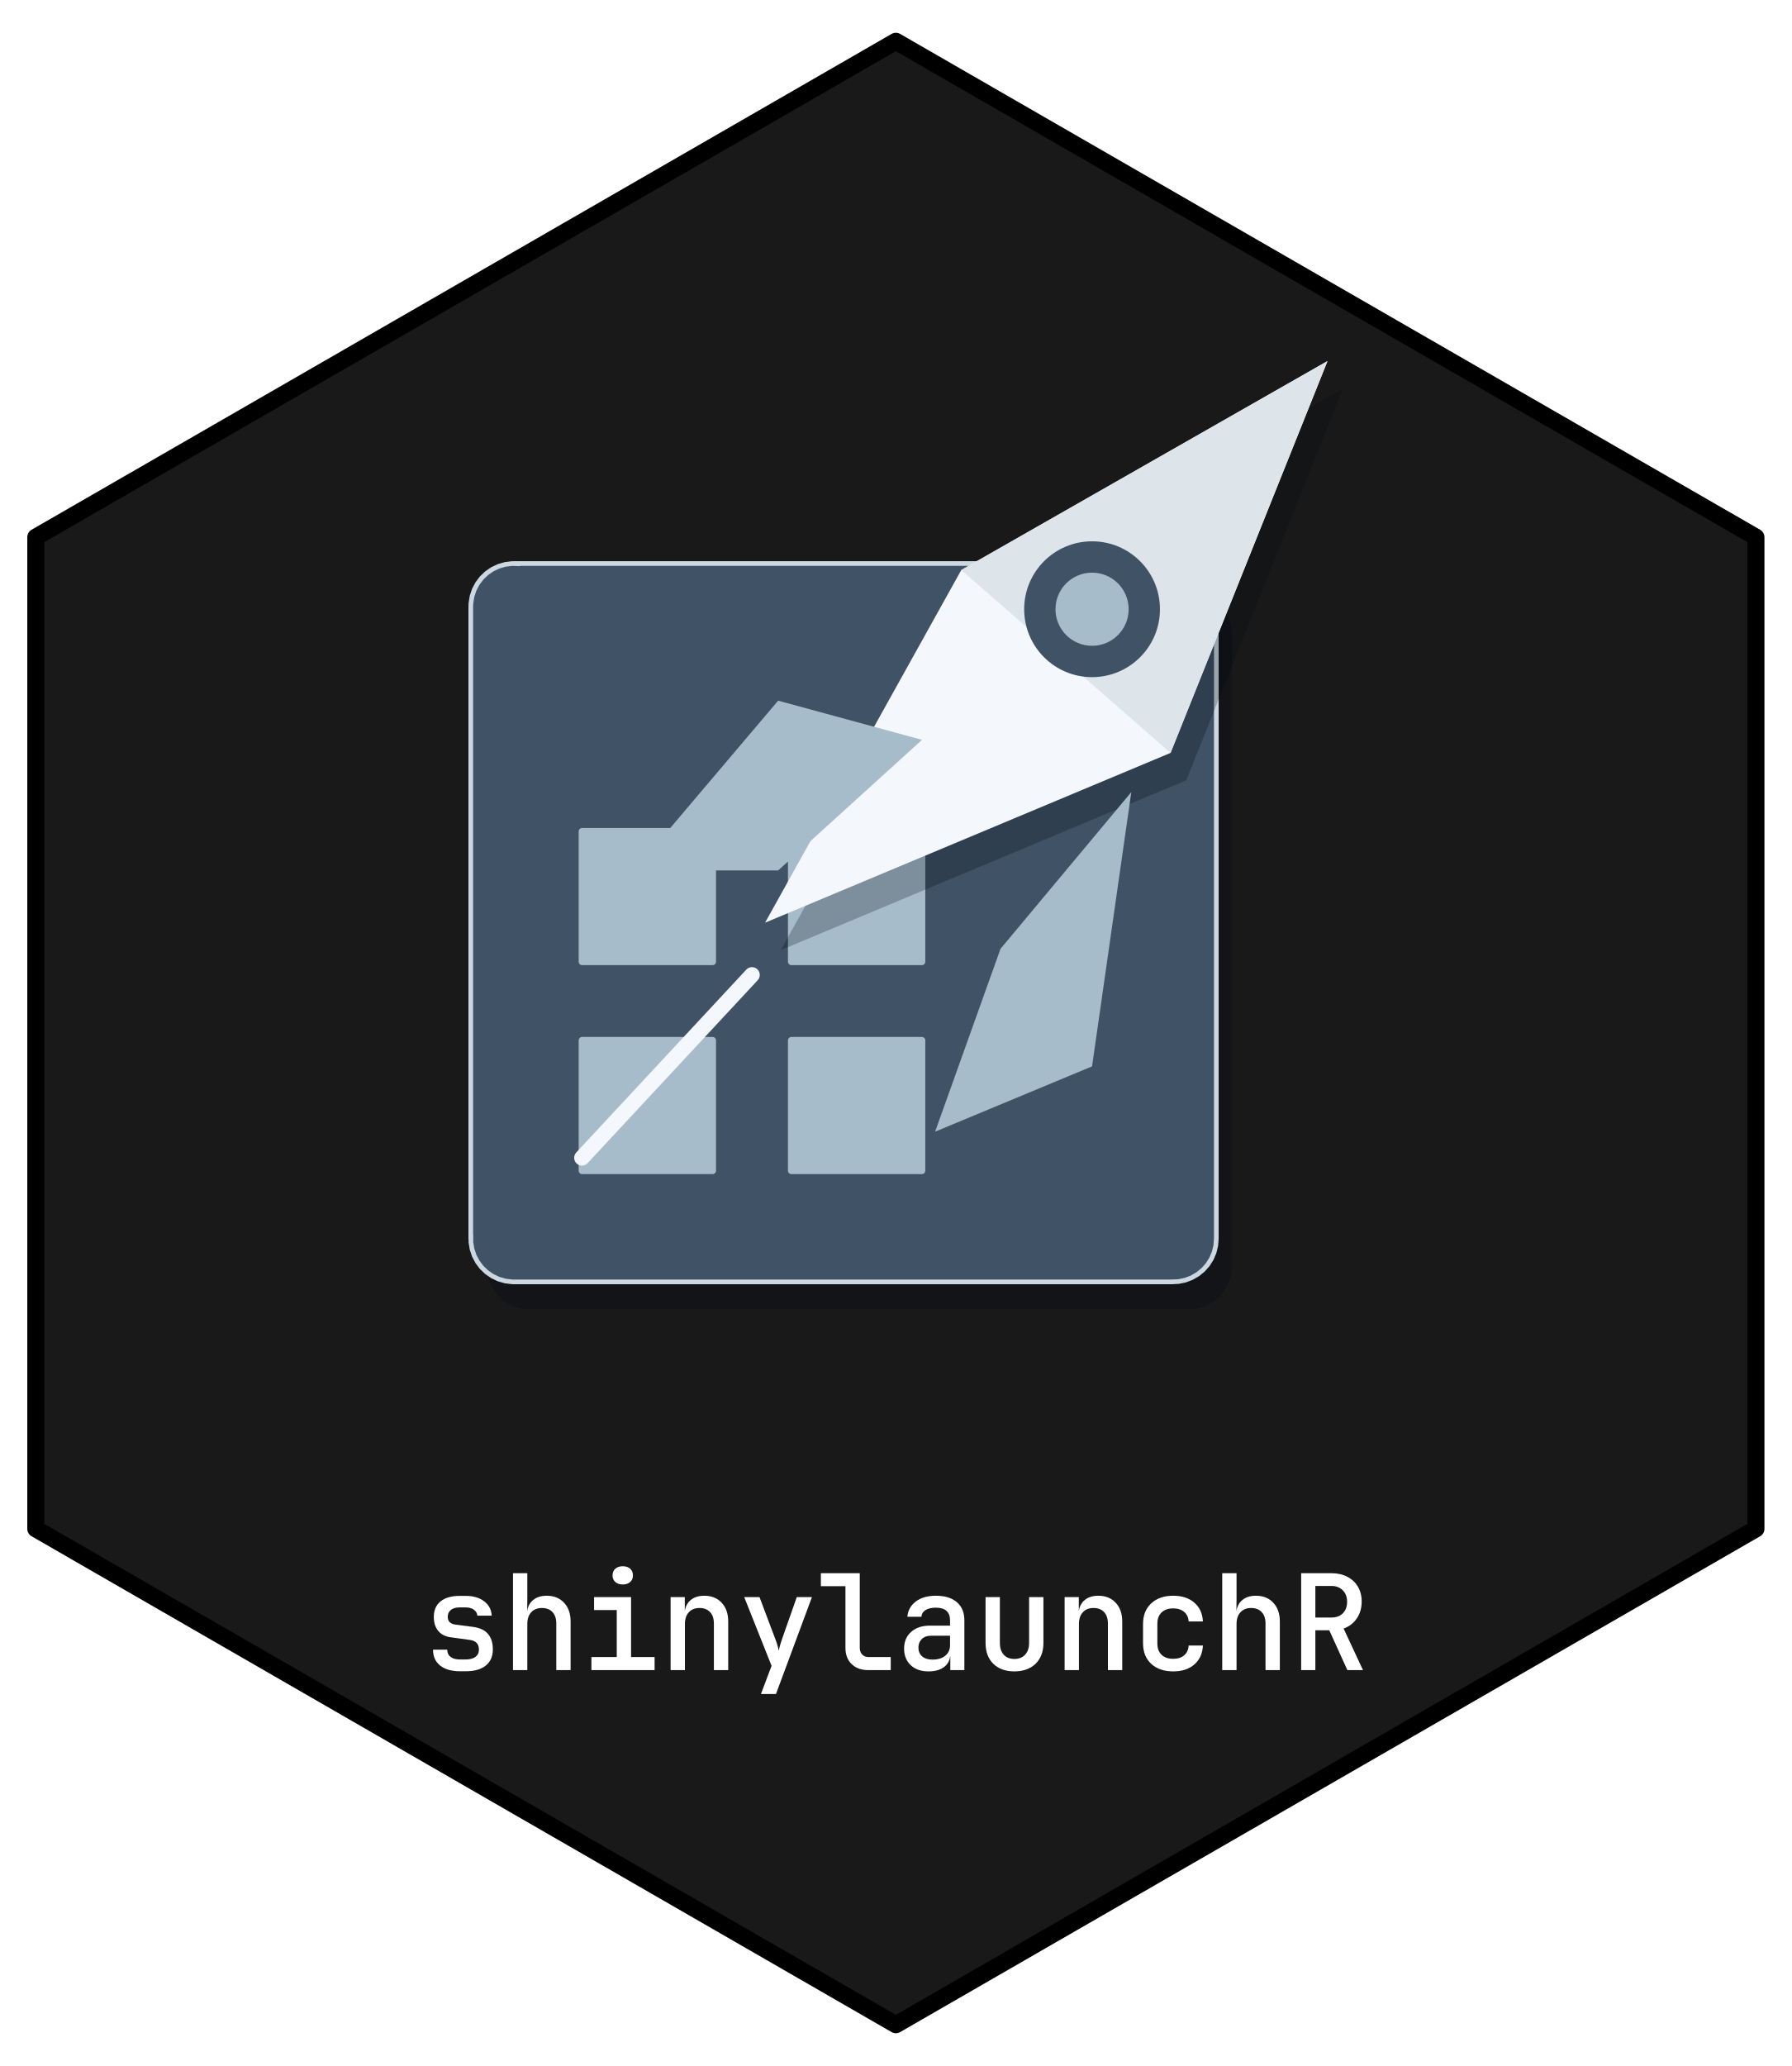
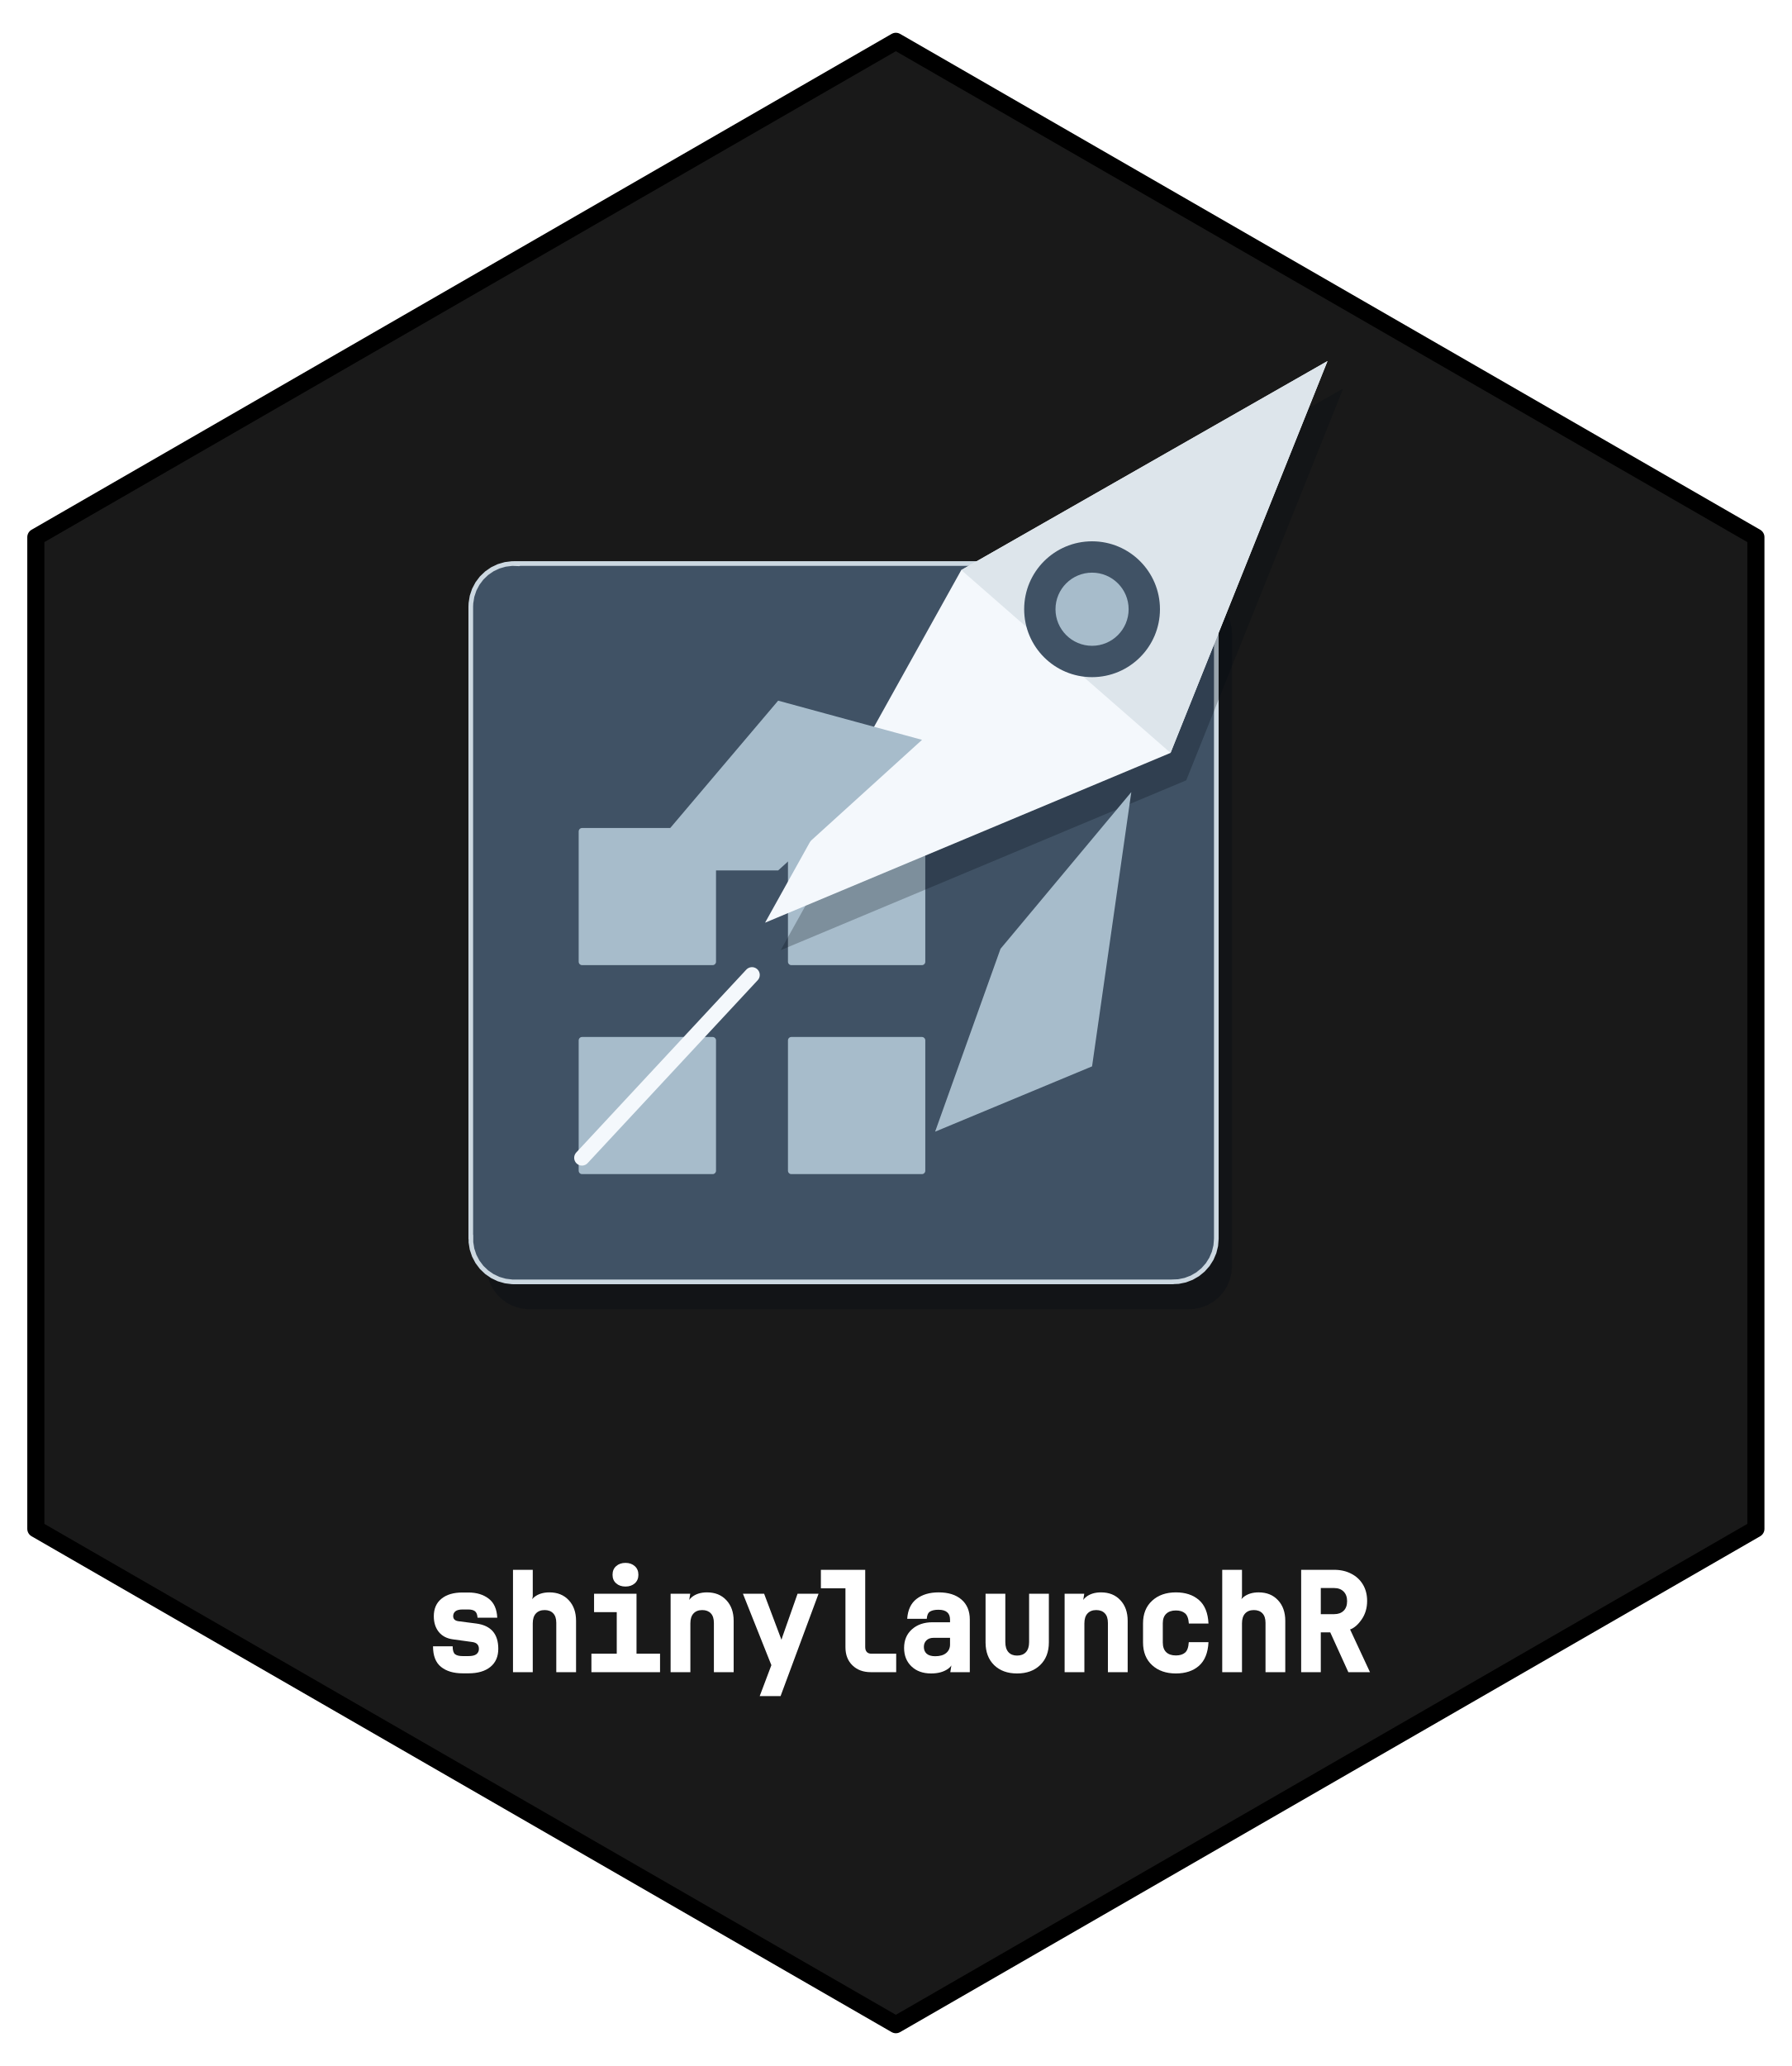
- <svg xmlns="http://www.w3.org/2000/svg" xmlns:xlink="http://www.w3.org/1999/xlink" width="432pt" height="498pt" viewBox="0 0 432 498">
+ <svg xmlns="http://www.w3.org/2000/svg" xmlns:xlink="http://www.w3.org/1999/xlink" width="432" height="498" viewBox="0 0 432 498">
  <defs>
    <g>
      <g id="glyph-0-0">
-         <path d="M 8.891 0.281 C 6.867 0.281 5.281 -0.176 4.125 -1.094 C 2.977 -2.008 2.406 -3.285 2.406 -4.922 L 5.828 -4.922 C 5.828 -4.18 6.094 -3.602 6.625 -3.188 C 7.156 -2.77 7.91 -2.562 8.891 -2.562 L 10.297 -2.562 C 11.305 -2.562 12.086 -2.77 12.641 -3.188 C 13.191 -3.602 13.469 -4.191 13.469 -4.953 C 13.469 -6.297 12.754 -7.066 11.328 -7.266 L 6.688 -7.906 C 5.383 -8.07 4.375 -8.586 3.656 -9.453 C 2.945 -10.316 2.594 -11.441 2.594 -12.828 C 2.594 -14.43 3.133 -15.676 4.219 -16.562 C 5.312 -17.445 6.848 -17.891 8.828 -17.891 L 10.266 -17.891 C 12.109 -17.891 13.598 -17.453 14.734 -16.578 C 15.879 -15.703 16.484 -14.551 16.547 -13.125 L 13.094 -13.125 C 13.051 -13.695 12.773 -14.172 12.266 -14.547 C 11.766 -14.922 11.098 -15.109 10.266 -15.109 L 8.828 -15.109 C 7.91 -15.109 7.203 -14.906 6.703 -14.5 C 6.203 -14.094 5.953 -13.547 5.953 -12.859 C 5.953 -11.773 6.562 -11.145 7.781 -10.969 L 12.125 -10.406 C 15.258 -9.977 16.828 -8.172 16.828 -4.984 C 16.828 -3.305 16.258 -2.008 15.125 -1.094 C 14 -0.176 12.391 0.281 10.297 0.281 Z M 8.891 0.281 " />
+         <path d="M 9.547 0.281 C 7.367 0.281 5.633 -0.234 4.344 -1.266 C 3.051 -2.297 2.406 -3.953 2.406 -6.234 L 7.141 -6.234 C 7.141 -5.266 7.332 -4.629 7.719 -4.328 C 8.113 -4.023 8.723 -3.875 9.547 -3.875 L 10.953 -3.875 C 11.816 -3.875 12.453 -4.023 12.859 -4.328 C 13.266 -4.641 13.469 -5.066 13.469 -5.609 C 13.469 -6.566 12.941 -7.117 11.891 -7.266 L 7.25 -7.906 C 5.781 -8.094 4.633 -8.68 3.812 -9.672 C 3 -10.672 2.594 -11.941 2.594 -13.484 C 2.594 -15.297 3.207 -16.703 4.438 -17.703 C 5.664 -18.703 7.348 -19.203 9.484 -19.203 L 10.922 -19.203 C 12.91 -19.203 14.547 -18.707 15.828 -17.719 C 17.109 -16.738 17.797 -15.207 17.891 -13.125 L 13.141 -13.125 C 13.086 -13.906 12.875 -14.43 12.5 -14.703 C 12.133 -14.973 11.609 -15.109 10.922 -15.109 L 9.484 -15.109 C 8.723 -15.109 8.16 -14.961 7.797 -14.672 C 7.441 -14.379 7.266 -13.992 7.266 -13.516 C 7.266 -12.805 7.688 -12.395 8.531 -12.281 L 12.875 -11.719 C 16.383 -11.238 18.141 -9.211 18.141 -5.641 C 18.141 -3.754 17.504 -2.297 16.234 -1.266 C 14.961 -0.234 13.203 0.281 10.953 0.281 Z M 9.547 0.281 " />
      </g>
      <g id="glyph-0-1">
-         <path d="M 2.688 0 L 2.688 -23.359 L 6.141 -23.359 L 6.141 -17.594 L 6.109 -14.234 C 6.285 -15.391 6.781 -16.289 7.594 -16.938 C 8.414 -17.594 9.488 -17.922 10.812 -17.922 C 12.562 -17.922 13.957 -17.359 15 -16.234 C 16.051 -15.117 16.578 -13.613 16.578 -11.719 L 16.578 0 L 13.125 0 L 13.125 -11.234 C 13.125 -12.43 12.812 -13.352 12.188 -14 C 11.57 -14.645 10.727 -14.969 9.656 -14.969 C 8.57 -14.969 7.711 -14.625 7.078 -13.938 C 6.453 -13.258 6.141 -12.316 6.141 -11.109 L 6.141 0 Z M 2.688 0 " />
+         <path d="M 2.688 0 L 2.688 -24.672 L 7.453 -24.672 L 7.453 -18.25 L 6.766 -14.891 C 6.535 -16.285 6.891 -17.359 7.828 -18.109 C 8.773 -18.859 9.988 -19.234 11.469 -19.234 C 13.406 -19.234 14.957 -18.609 16.125 -17.359 C 17.301 -16.109 17.891 -14.445 17.891 -12.375 L 17.891 0 L 13.125 0 L 13.125 -11.891 C 13.125 -12.91 12.875 -13.676 12.375 -14.188 C 11.883 -14.707 11.195 -14.969 10.312 -14.969 C 9.414 -14.969 8.711 -14.691 8.203 -14.141 C 7.703 -13.598 7.453 -12.805 7.453 -11.766 L 7.453 0 Z M 2.688 0 " />
      </g>
      <g id="glyph-0-2">
-         <path d="M 2.594 0 L 2.594 -3.141 L 8.703 -3.141 L 8.703 -14.469 L 3.234 -14.469 L 3.234 -17.594 L 12.156 -17.594 L 12.156 -3.141 L 17.828 -3.141 L 17.828 0 Z M 10.156 -20.641 C 9.406 -20.641 8.805 -20.836 8.359 -21.234 C 7.91 -21.629 7.688 -22.156 7.688 -22.812 C 7.688 -23.5 7.91 -24.039 8.359 -24.438 C 8.805 -24.832 9.406 -25.031 10.156 -25.031 C 10.895 -25.031 11.488 -24.832 11.938 -24.438 C 12.383 -24.039 12.609 -23.5 12.609 -22.812 C 12.609 -22.156 12.383 -21.629 11.938 -21.234 C 11.488 -20.836 10.895 -20.641 10.156 -20.641 Z M 10.156 -20.641 " />
+         <path d="M 2.594 0 L 2.594 -4.453 L 8.703 -4.453 L 8.703 -14.469 L 3.234 -14.469 L 3.234 -18.906 L 13.469 -18.906 L 13.469 -4.453 L 19.141 -4.453 L 19.141 0 Z M 10.812 -20.641 C 9.895 -20.641 9.145 -20.895 8.562 -21.406 C 7.977 -21.926 7.688 -22.613 7.688 -23.469 C 7.688 -24.352 7.977 -25.051 8.562 -25.562 C 9.145 -26.082 9.895 -26.344 10.812 -26.344 C 11.719 -26.344 12.461 -26.082 13.047 -25.562 C 13.629 -25.051 13.922 -24.352 13.922 -23.469 C 13.922 -22.613 13.629 -21.926 13.047 -21.406 C 12.461 -20.895 11.719 -20.641 10.812 -20.641 Z M 10.812 -20.641 " />
      </g>
      <g id="glyph-0-3">
-         <path d="M 2.688 0 L 2.688 -17.594 L 6.109 -17.594 L 6.109 -14.234 C 6.285 -15.391 6.781 -16.289 7.594 -16.938 C 8.414 -17.594 9.488 -17.922 10.812 -17.922 C 12.562 -17.922 13.957 -17.359 15 -16.234 C 16.051 -15.117 16.578 -13.613 16.578 -11.719 L 16.578 0 L 13.125 0 L 13.125 -11.203 C 13.125 -12.422 12.812 -13.352 12.188 -14 C 11.57 -14.645 10.727 -14.969 9.656 -14.969 C 8.57 -14.969 7.711 -14.625 7.078 -13.938 C 6.453 -13.258 6.141 -12.316 6.141 -11.109 L 6.141 0 Z M 2.688 0 " />
+         <path d="M 2.688 0 L 2.688 -18.906 L 7.422 -18.906 L 6.766 -14.891 C 6.535 -16.285 6.891 -17.359 7.828 -18.109 C 8.773 -18.859 9.988 -19.234 11.469 -19.234 C 13.406 -19.234 14.957 -18.609 16.125 -17.359 C 17.301 -16.109 17.891 -14.445 17.891 -12.375 L 17.891 0 L 13.125 0 L 13.125 -11.859 C 13.125 -12.898 12.875 -13.676 12.375 -14.188 C 11.883 -14.707 11.195 -14.969 10.312 -14.969 C 9.414 -14.969 8.711 -14.691 8.203 -14.141 C 7.703 -13.598 7.453 -12.805 7.453 -11.766 L 7.453 0 Z M 2.688 0 " />
      </g>
      <g id="glyph-0-4">
-         <path d="M 5.469 5.766 L 8.031 -1.031 L 1.438 -17.594 L 5.125 -17.594 L 8.859 -7.688 C 9.055 -7.207 9.238 -6.691 9.406 -6.141 C 9.57 -5.586 9.691 -5.098 9.766 -4.672 C 9.848 -5.098 9.969 -5.586 10.125 -6.141 C 10.289 -6.691 10.457 -7.207 10.625 -7.688 L 14.109 -17.594 L 17.766 -17.594 L 9.094 5.766 Z M 5.469 5.766 " />
+         <path d="M 5.172 5.766 L 7.984 -1.688 L 1.125 -18.906 L 6.234 -18.906 L 10.125 -8.578 C 10.332 -8.086 10.52 -7.555 10.688 -6.984 C 10.863 -6.41 10.781 -6.082 10.438 -6 C 10.082 -6.082 9.988 -6.406 10.156 -6.969 C 10.32 -7.539 10.488 -8.07 10.656 -8.562 L 14.297 -18.906 L 19.359 -18.906 L 10.203 5.766 Z M 5.172 5.766 " />
      </g>
      <g id="glyph-0-5">
-         <path d="M 12.312 0 C 10.656 0 9.328 -0.484 8.328 -1.453 C 7.336 -2.422 6.844 -3.719 6.844 -5.344 L 6.844 -20.219 L 0.922 -20.219 L 0.922 -23.359 L 10.297 -23.359 L 10.297 -5.406 C 10.297 -4.707 10.488 -4.156 10.875 -3.75 C 11.258 -3.344 11.785 -3.141 12.453 -3.141 L 17.766 -3.141 L 17.766 0 Z M 12.312 0 " />
+         <path d="M 12.969 0 C 11.133 0 9.656 -0.547 8.531 -1.641 C 7.406 -2.734 6.844 -4.188 6.844 -6 L 6.844 -20.219 L 0.922 -20.219 L 0.922 -24.672 L 11.609 -24.672 L 11.609 -6.062 C 11.609 -5.539 11.738 -5.141 12 -4.859 C 12.258 -4.586 12.629 -4.453 13.109 -4.453 L 19.078 -4.453 L 19.078 0 Z M 12.969 0 " />
      </g>
      <g id="glyph-0-6">
-         <path d="M 7.844 0.312 C 6.051 0.312 4.625 -0.191 3.562 -1.203 C 2.508 -2.211 1.984 -3.539 1.984 -5.188 C 1.984 -6.852 2.547 -8.191 3.672 -9.203 C 4.805 -10.211 6.312 -10.719 8.188 -10.719 L 13.062 -10.719 L 13.062 -12 C 13.062 -14.031 11.914 -15.047 9.625 -15.047 C 8.602 -15.047 7.781 -14.852 7.156 -14.469 C 6.539 -14.082 6.211 -13.547 6.172 -12.859 L 2.781 -12.859 C 2.883 -14.336 3.547 -15.551 4.766 -16.5 C 5.984 -17.445 7.613 -17.922 9.656 -17.922 C 11.832 -17.922 13.52 -17.398 14.719 -16.359 C 15.914 -15.328 16.516 -13.883 16.516 -12.031 L 16.516 0 L 13.125 0 L 13.125 -3.297 L 13.094 -3.297 C 12.938 -2.16 12.398 -1.273 11.484 -0.641 C 10.566 -0.004 9.352 0.312 7.844 0.312 Z M 8.828 -2.531 C 10.129 -2.531 11.16 -2.844 11.922 -3.469 C 12.68 -4.102 13.062 -4.953 13.062 -6.016 L 13.062 -8.281 L 8.453 -8.281 C 7.535 -8.281 6.801 -8.016 6.25 -7.484 C 5.707 -6.953 5.438 -6.27 5.438 -5.438 C 5.438 -4.539 5.734 -3.832 6.328 -3.312 C 6.93 -2.789 7.766 -2.531 8.828 -2.531 Z M 8.828 -2.531 " />
+         <path d="M 8.5 0.312 C 6.531 0.312 4.953 -0.254 3.766 -1.391 C 2.578 -2.523 1.984 -4.008 1.984 -5.844 C 1.984 -7.707 2.613 -9.203 3.875 -10.328 C 5.145 -11.461 6.801 -12.031 8.844 -12.031 L 13.062 -12.031 L 13.062 -12.656 C 13.062 -14.25 12.133 -15.047 10.281 -15.047 C 9.383 -15.047 8.703 -14.898 8.234 -14.609 C 7.766 -14.316 7.504 -13.734 7.453 -12.859 L 2.734 -12.859 C 2.879 -15.004 3.629 -16.602 4.984 -17.656 C 6.348 -18.707 8.125 -19.234 10.312 -19.234 C 12.656 -19.234 14.492 -18.656 15.828 -17.5 C 17.16 -16.344 17.828 -14.738 17.828 -12.688 L 17.828 0 L 13.125 0 L 13.75 -3.922 L 13.781 -3.922 C 14.008 -2.555 13.598 -1.508 12.547 -0.781 C 11.492 -0.051 10.145 0.312 8.5 0.312 Z M 9.484 -3.844 C 10.629 -3.844 11.508 -4.098 12.125 -4.609 C 12.75 -5.129 13.062 -5.816 13.062 -6.672 L 13.062 -8.281 L 9.109 -8.281 C 8.367 -8.281 7.789 -8.078 7.375 -7.672 C 6.957 -7.266 6.75 -6.738 6.75 -6.094 C 6.75 -5.395 6.977 -4.844 7.438 -4.438 C 7.906 -4.039 8.586 -3.844 9.484 -3.844 Z M 9.484 -3.844 " />
      </g>
      <g id="glyph-0-7">
-         <path d="M 9.562 0.312 C 7.438 0.312 5.75 -0.297 4.5 -1.516 C 3.25 -2.742 2.625 -4.414 2.625 -6.531 L 2.625 -17.594 L 6.078 -17.594 L 6.078 -6.562 C 6.078 -5.363 6.383 -4.414 7 -3.719 C 7.625 -3.031 8.477 -2.688 9.562 -2.688 C 10.676 -2.688 11.547 -3.031 12.172 -3.719 C 12.805 -4.414 13.125 -5.363 13.125 -6.562 L 13.125 -17.594 L 16.578 -17.594 L 16.578 -6.531 C 16.578 -4.414 15.941 -2.742 14.672 -1.516 C 13.398 -0.297 11.695 0.312 9.562 0.312 Z M 9.562 0.312 " />
+         <path d="M 10.219 0.312 C 7.914 0.312 6.07 -0.359 4.688 -1.703 C 3.312 -3.055 2.625 -4.883 2.625 -7.188 L 2.625 -18.906 L 7.391 -18.906 L 7.391 -7.219 C 7.391 -6.188 7.641 -5.391 8.141 -4.828 C 8.641 -4.273 9.332 -4 10.219 -4 C 11.133 -4 11.848 -4.273 12.359 -4.828 C 12.867 -5.391 13.125 -6.188 13.125 -7.219 L 13.125 -18.906 L 17.891 -18.906 L 17.891 -7.188 C 17.891 -4.883 17.188 -3.055 15.781 -1.703 C 14.383 -0.359 12.531 0.312 10.219 0.312 Z M 10.219 0.312 " />
      </g>
      <g id="glyph-0-8">
-         <path d="M 9.859 0.312 C 7.66 0.312 5.898 -0.289 4.578 -1.5 C 3.254 -2.719 2.594 -4.383 2.594 -6.5 L 2.594 -11.109 C 2.594 -13.211 3.254 -14.875 4.578 -16.094 C 5.898 -17.312 7.66 -17.922 9.859 -17.922 C 11.992 -17.922 13.695 -17.363 14.969 -16.25 C 16.25 -15.145 16.938 -13.633 17.031 -11.719 L 13.594 -11.719 C 13.531 -12.719 13.16 -13.492 12.484 -14.047 C 11.816 -14.598 10.941 -14.875 9.859 -14.875 C 8.68 -14.875 7.75 -14.547 7.062 -13.891 C 6.383 -13.242 6.047 -12.328 6.047 -11.141 L 6.047 -6.5 C 6.047 -5.281 6.383 -4.344 7.062 -3.688 C 7.75 -3.039 8.68 -2.719 9.859 -2.719 C 10.961 -2.719 11.844 -2.992 12.5 -3.547 C 13.164 -4.109 13.531 -4.898 13.594 -5.922 L 17.031 -5.922 C 16.938 -4.004 16.25 -2.484 14.969 -1.359 C 13.695 -0.242 11.992 0.312 9.859 0.312 Z M 9.859 0.312 " />
+         <path d="M 10.516 0.312 C 8.148 0.312 6.238 -0.352 4.781 -1.688 C 3.32 -3.031 2.594 -4.852 2.594 -7.156 L 2.594 -11.766 C 2.594 -14.055 3.32 -15.875 4.781 -17.219 C 6.238 -18.562 8.148 -19.234 10.516 -19.234 C 12.816 -19.234 14.672 -18.617 16.078 -17.391 C 17.484 -16.172 18.25 -14.281 18.375 -11.719 L 13.641 -11.719 C 13.555 -12.938 13.242 -13.766 12.703 -14.203 C 12.172 -14.648 11.441 -14.875 10.516 -14.875 C 9.516 -14.875 8.738 -14.609 8.188 -14.078 C 7.633 -13.555 7.359 -12.797 7.359 -11.797 L 7.359 -7.156 C 7.359 -6.125 7.633 -5.344 8.188 -4.812 C 8.738 -4.289 9.516 -4.031 10.516 -4.031 C 11.461 -4.031 12.195 -4.254 12.719 -4.703 C 13.25 -5.148 13.551 -5.992 13.625 -7.234 L 18.375 -7.234 C 18.25 -4.672 17.484 -2.77 16.078 -1.531 C 14.672 -0.301 12.816 0.312 10.516 0.312 Z M 10.516 0.312 " />
      </g>
      <g id="glyph-0-9">
-         <path d="M 2.719 0 L 2.719 -23.359 L 10.016 -23.359 C 11.461 -23.359 12.734 -23.07 13.828 -22.5 C 14.93 -21.938 15.785 -21.145 16.391 -20.125 C 17.004 -19.102 17.312 -17.898 17.312 -16.516 C 17.312 -14.953 16.914 -13.594 16.125 -12.438 C 15.332 -11.289 14.273 -10.484 12.953 -10.016 L 17.625 0 L 13.859 0 L 9.5 -9.594 L 6.141 -9.594 L 6.141 0 Z M 6.141 -12.672 L 10.016 -12.672 C 11.172 -12.672 12.086 -13.008 12.766 -13.688 C 13.453 -14.375 13.797 -15.297 13.797 -16.453 C 13.797 -17.617 13.445 -18.547 12.75 -19.234 C 12.062 -19.93 11.148 -20.281 10.016 -20.281 L 6.141 -20.281 Z M 6.141 -12.672 " />
+         <path d="M 2.719 0 L 2.719 -24.672 L 10.672 -24.672 C 12.223 -24.672 13.598 -24.359 14.797 -23.734 C 16.004 -23.117 16.941 -22.25 17.609 -21.125 C 18.285 -20 18.625 -18.68 18.625 -17.172 C 18.625 -15.473 18.188 -13.988 17.312 -12.719 C 16.445 -11.457 15.516 -10.648 14.516 -10.297 L 19.312 0 L 14.094 0 L 9.734 -9.594 L 7.453 -9.594 L 7.453 0 Z M 7.453 -13.984 L 10.672 -13.984 C 11.648 -13.984 12.414 -14.258 12.969 -14.812 C 13.52 -15.363 13.797 -16.129 13.797 -17.109 C 13.797 -18.098 13.516 -18.875 12.953 -19.438 C 12.391 -20 11.629 -20.281 10.672 -20.281 L 7.453 -20.281 Z M 7.453 -13.984 " />
      </g>
    </g>
  </defs>
  <path fill-rule="nonzero" fill="rgb(9.804%, 9.804%, 9.804%)" fill-opacity="1" stroke-width="4.125" stroke-linecap="round" stroke-linejoin="round" stroke="rgb(0%, 0%, 0%)" stroke-opacity="1" stroke-miterlimit="10" d="M 216 9.961 L 423.359 129.48 L 423.359 368.52 L 216 488.039 L 8.641 368.52 L 8.641 129.48 Z M 216 9.961 " />
  <path fill-rule="nonzero" fill="rgb(1.176%, 3.922%, 7.059%)" fill-opacity="0.278" d="M 127.684 315.602 L 286.656 315.602 L 286.238 315.594 L 287.91 315.527 L 289.547 315.191 L 291.113 314.602 L 292.559 313.766 L 293.855 312.707 L 294.965 311.453 L 295.859 310.043 L 296.512 308.504 L 296.914 306.879 L 297.047 305.215 L 297.047 152.832 L 296.914 151.168 L 296.512 149.543 L 295.859 148.004 L 294.965 146.59 L 293.855 145.34 L 292.559 144.281 L 291.113 143.445 L 289.547 142.855 L 287.91 142.52 L 286.656 142.445 L 127.684 142.445 L 128.934 142.52 L 127.262 142.453 L 125.605 142.652 L 123.996 143.117 L 122.488 143.836 L 121.109 144.785 L 119.906 145.945 L 118.902 147.281 L 118.125 148.762 L 117.594 150.348 L 117.324 151.996 L 117.293 152.832 L 117.293 305.215 L 117.324 304.379 L 117.324 306.051 L 117.594 307.699 L 118.125 309.285 L 118.902 310.766 L 119.906 312.102 L 121.109 313.262 L 122.488 314.211 L 123.996 314.926 L 125.605 315.395 L 127.262 315.594 Z M 127.684 315.602 " />
  <path fill-rule="nonzero" fill="rgb(25.098%, 32.157%, 39.608%)" fill-opacity="1" stroke-width="1.125" stroke-linecap="round" stroke-linejoin="round" stroke="rgb(80%, 84.706%, 88.235%)" stroke-opacity="1" stroke-miterlimit="10" d="M 123.898 308.992 L 282.875 308.992 L 282.457 308.984 L 284.125 308.914 L 285.766 308.582 L 287.328 307.988 L 288.777 307.152 L 290.07 306.094 L 291.18 304.844 L 292.074 303.43 L 292.73 301.891 L 293.129 300.27 L 293.262 298.602 L 293.262 146.223 L 293.129 144.555 L 292.73 142.934 L 292.074 141.395 L 291.18 139.98 L 290.07 138.73 L 288.777 137.672 L 287.328 136.836 L 285.766 136.242 L 284.125 135.906 L 282.875 135.832 L 123.898 135.832 L 125.148 135.906 L 123.48 135.84 L 121.82 136.043 L 120.215 136.508 L 118.703 137.223 L 117.328 138.176 L 116.121 139.332 L 115.117 140.668 L 114.34 142.148 L 113.809 143.734 L 113.543 145.387 L 113.508 146.223 L 113.508 298.602 L 113.543 297.766 L 113.543 299.438 L 113.809 301.09 L 114.34 302.676 L 115.117 304.156 L 116.121 305.492 L 117.328 306.648 L 118.703 307.598 L 120.215 308.316 L 121.82 308.781 L 123.48 308.984 Z M 123.898 308.992 " />
  <path fill-rule="nonzero" fill="rgb(65.49%, 73.725%, 79.608%)" fill-opacity="1" d="M 140.352 283.016 L 171.812 283.016 L 171.777 283.016 L 171.91 283.012 L 172.043 282.984 L 172.164 282.938 L 172.281 282.871 L 172.383 282.785 L 172.473 282.688 L 172.543 282.574 L 172.594 282.453 L 172.629 282.324 L 172.637 282.191 L 172.637 250.785 L 172.629 250.652 L 172.594 250.523 L 172.543 250.402 L 172.473 250.289 L 172.383 250.191 L 172.281 250.105 L 172.164 250.039 L 172.043 249.992 L 171.91 249.965 L 171.812 249.961 L 140.352 249.961 L 140.453 249.965 L 140.32 249.961 L 140.188 249.977 L 140.059 250.012 L 139.938 250.07 L 139.828 250.145 L 139.734 250.238 L 139.652 250.344 L 139.59 250.461 L 139.551 250.59 L 139.527 250.719 L 139.523 250.785 L 139.523 282.191 L 139.527 282.125 L 139.527 282.258 L 139.551 282.391 L 139.59 282.516 L 139.652 282.633 L 139.734 282.738 L 139.828 282.832 L 139.938 282.906 L 140.059 282.965 L 140.188 283 L 140.32 283.016 Z M 140.352 283.016 " />
  <path fill-rule="nonzero" fill="rgb(65.49%, 73.725%, 79.608%)" fill-opacity="1" d="M 140.352 232.645 L 171.812 232.645 L 171.777 232.645 L 171.91 232.637 L 172.043 232.609 L 172.164 232.562 L 172.281 232.496 L 172.383 232.414 L 172.473 232.312 L 172.543 232.203 L 172.594 232.078 L 172.629 231.949 L 172.637 231.816 L 172.637 200.414 L 172.629 200.281 L 172.594 200.152 L 172.543 200.027 L 172.473 199.918 L 172.383 199.816 L 172.281 199.734 L 172.164 199.664 L 172.043 199.617 L 171.91 199.594 L 171.812 199.586 L 140.352 199.586 L 140.453 199.594 L 140.32 199.586 L 140.188 199.602 L 140.059 199.641 L 139.938 199.695 L 139.828 199.773 L 139.734 199.863 L 139.652 199.973 L 139.59 200.09 L 139.551 200.215 L 139.527 200.348 L 139.523 200.414 L 139.523 231.816 L 139.527 231.75 L 139.527 231.883 L 139.551 232.016 L 139.59 232.141 L 139.652 232.258 L 139.734 232.367 L 139.828 232.457 L 139.938 232.531 L 140.059 232.59 L 140.188 232.629 L 140.32 232.645 Z M 140.352 232.645 " />
  <path fill-rule="nonzero" fill="rgb(65.49%, 73.725%, 79.608%)" fill-opacity="1" d="M 190.809 283.016 L 222.27 283.016 L 222.234 283.016 L 222.367 283.012 L 222.5 282.984 L 222.625 282.938 L 222.738 282.871 L 222.84 282.785 L 222.93 282.688 L 223 282.574 L 223.055 282.453 L 223.086 282.324 L 223.094 282.191 L 223.094 250.785 L 223.086 250.652 L 223.055 250.523 L 223 250.402 L 222.93 250.289 L 222.84 250.191 L 222.738 250.105 L 222.625 250.039 L 222.5 249.992 L 222.367 249.965 L 222.27 249.961 L 190.809 249.961 L 190.91 249.965 L 190.777 249.961 L 190.645 249.977 L 190.516 250.012 L 190.395 250.07 L 190.285 250.145 L 190.191 250.238 L 190.109 250.344 L 190.051 250.461 L 190.008 250.59 L 189.984 250.719 L 189.984 282.191 L 189.984 282.125 L 189.984 282.258 L 190.008 282.391 L 190.051 282.516 L 190.109 282.633 L 190.191 282.738 L 190.285 282.832 L 190.395 282.906 L 190.516 282.965 L 190.645 283 L 190.777 283.016 Z M 190.809 283.016 " />
  <path fill-rule="nonzero" fill="rgb(65.49%, 73.725%, 79.608%)" fill-opacity="1" d="M 190.809 232.645 L 222.27 232.645 L 222.234 232.645 L 222.367 232.637 L 222.5 232.609 L 222.625 232.562 L 222.738 232.496 L 222.84 232.414 L 222.93 232.312 L 223 232.203 L 223.055 232.078 L 223.086 231.949 L 223.094 231.816 L 223.094 200.414 L 223.086 200.281 L 223.055 200.152 L 223 200.027 L 222.93 199.918 L 222.84 199.816 L 222.738 199.734 L 222.625 199.664 L 222.5 199.617 L 222.367 199.594 L 222.27 199.586 L 190.809 199.586 L 190.91 199.594 L 190.777 199.586 L 190.645 199.602 L 190.516 199.641 L 190.395 199.695 L 190.285 199.773 L 190.191 199.863 L 190.109 199.973 L 190.051 200.09 L 190.008 200.215 L 189.984 200.348 L 189.984 231.816 L 189.984 231.75 L 189.984 231.883 L 190.008 232.016 L 190.051 232.141 L 190.109 232.258 L 190.191 232.367 L 190.285 232.457 L 190.395 232.531 L 190.516 232.59 L 190.645 232.629 L 190.777 232.645 Z M 190.809 232.645 " />
  <path fill-rule="nonzero" fill="rgb(1.176%, 3.922%, 7.059%)" fill-opacity="0.251" d="M 188.25 229.023 L 235.551 144.02 L 323.852 93.645 L 286.012 188.094 Z M 188.25 229.023 " />
  <path fill-rule="nonzero" fill="rgb(95.686%, 97.255%, 98.824%)" fill-opacity="1" d="M 184.465 222.41 L 231.77 137.406 L 320.07 87.031 L 282.227 181.484 Z M 184.465 222.41 " />
  <path fill-rule="nonzero" fill="rgb(86.667%, 89.804%, 92.157%)" fill-opacity="1" d="M 231.77 137.406 L 282.227 181.484 L 320.07 87.031 Z M 231.77 137.406 " />
  <path fill-rule="nonzero" fill="rgb(65.49%, 73.725%, 79.608%)" fill-opacity="1" d="M 187.617 209.816 L 222.309 178.336 L 187.617 168.891 L 152.93 209.816 Z M 187.617 209.816 " />
  <path fill-rule="nonzero" fill="rgb(65.49%, 73.725%, 79.608%)" fill-opacity="1" d="M 241.23 228.707 L 272.766 190.93 L 263.305 257.043 L 225.461 272.785 Z M 241.23 228.707 " />
  <path fill-rule="nonzero" fill="rgb(25.098%, 32.157%, 39.608%)" fill-opacity="1" d="M 279.676 146.852 C 279.676 155.895 272.344 163.223 263.305 163.223 C 254.262 163.223 246.934 155.895 246.934 146.852 C 246.934 137.809 254.262 130.48 263.305 130.48 C 272.344 130.48 279.676 137.809 279.676 146.852 " />
  <path fill-rule="nonzero" fill="rgb(65.49%, 73.725%, 79.608%)" fill-opacity="1" d="M 272.121 146.852 C 272.121 151.719 268.172 155.668 263.305 155.668 C 258.434 155.668 254.488 151.719 254.488 146.852 C 254.488 141.984 258.434 138.035 263.305 138.035 C 268.172 138.035 272.121 141.984 272.121 146.852 " />
  <path fill="none" stroke-width="3.75" stroke-linecap="round" stroke-linejoin="round" stroke="rgb(95.686%, 97.255%, 98.824%)" stroke-opacity="1" stroke-miterlimit="10" d="M 181.309 235.004 L 140.312 279.082 " />
  <g fill="rgb(100%, 100%, 100%)" fill-opacity="1">
-     <use xlink:href="#glyph-0-0" x="102" y="402.569" />
-     <use xlink:href="#glyph-0-1" x="121" y="402.569" />
-     <use xlink:href="#glyph-0-2" x="140" y="402.569" />
-     <use xlink:href="#glyph-0-3" x="159" y="402.569" />
-     <use xlink:href="#glyph-0-4" x="178" y="402.569" />
-     <use xlink:href="#glyph-0-5" x="197" y="402.569" />
-     <use xlink:href="#glyph-0-6" x="216" y="402.569" />
-     <use xlink:href="#glyph-0-7" x="235" y="402.569" />
-     <use xlink:href="#glyph-0-3" x="254" y="402.569" />
-     <use xlink:href="#glyph-0-8" x="273" y="402.569" />
-     <use xlink:href="#glyph-0-1" x="292" y="402.569" />
-     <use xlink:href="#glyph-0-9" x="311" y="402.569" />
+     <use xlink:href="#glyph-0-0" x="102" y="403.069" />
+     <use xlink:href="#glyph-0-1" x="121" y="403.069" />
+     <use xlink:href="#glyph-0-2" x="140" y="403.069" />
+     <use xlink:href="#glyph-0-3" x="159" y="403.069" />
+     <use xlink:href="#glyph-0-4" x="178" y="403.069" />
+     <use xlink:href="#glyph-0-5" x="197" y="403.069" />
+     <use xlink:href="#glyph-0-6" x="216" y="403.069" />
+     <use xlink:href="#glyph-0-7" x="235" y="403.069" />
+     <use xlink:href="#glyph-0-3" x="254" y="403.069" />
+     <use xlink:href="#glyph-0-8" x="273" y="403.069" />
+     <use xlink:href="#glyph-0-1" x="292" y="403.069" />
+     <use xlink:href="#glyph-0-9" x="311" y="403.069" />
  </g>
</svg>
